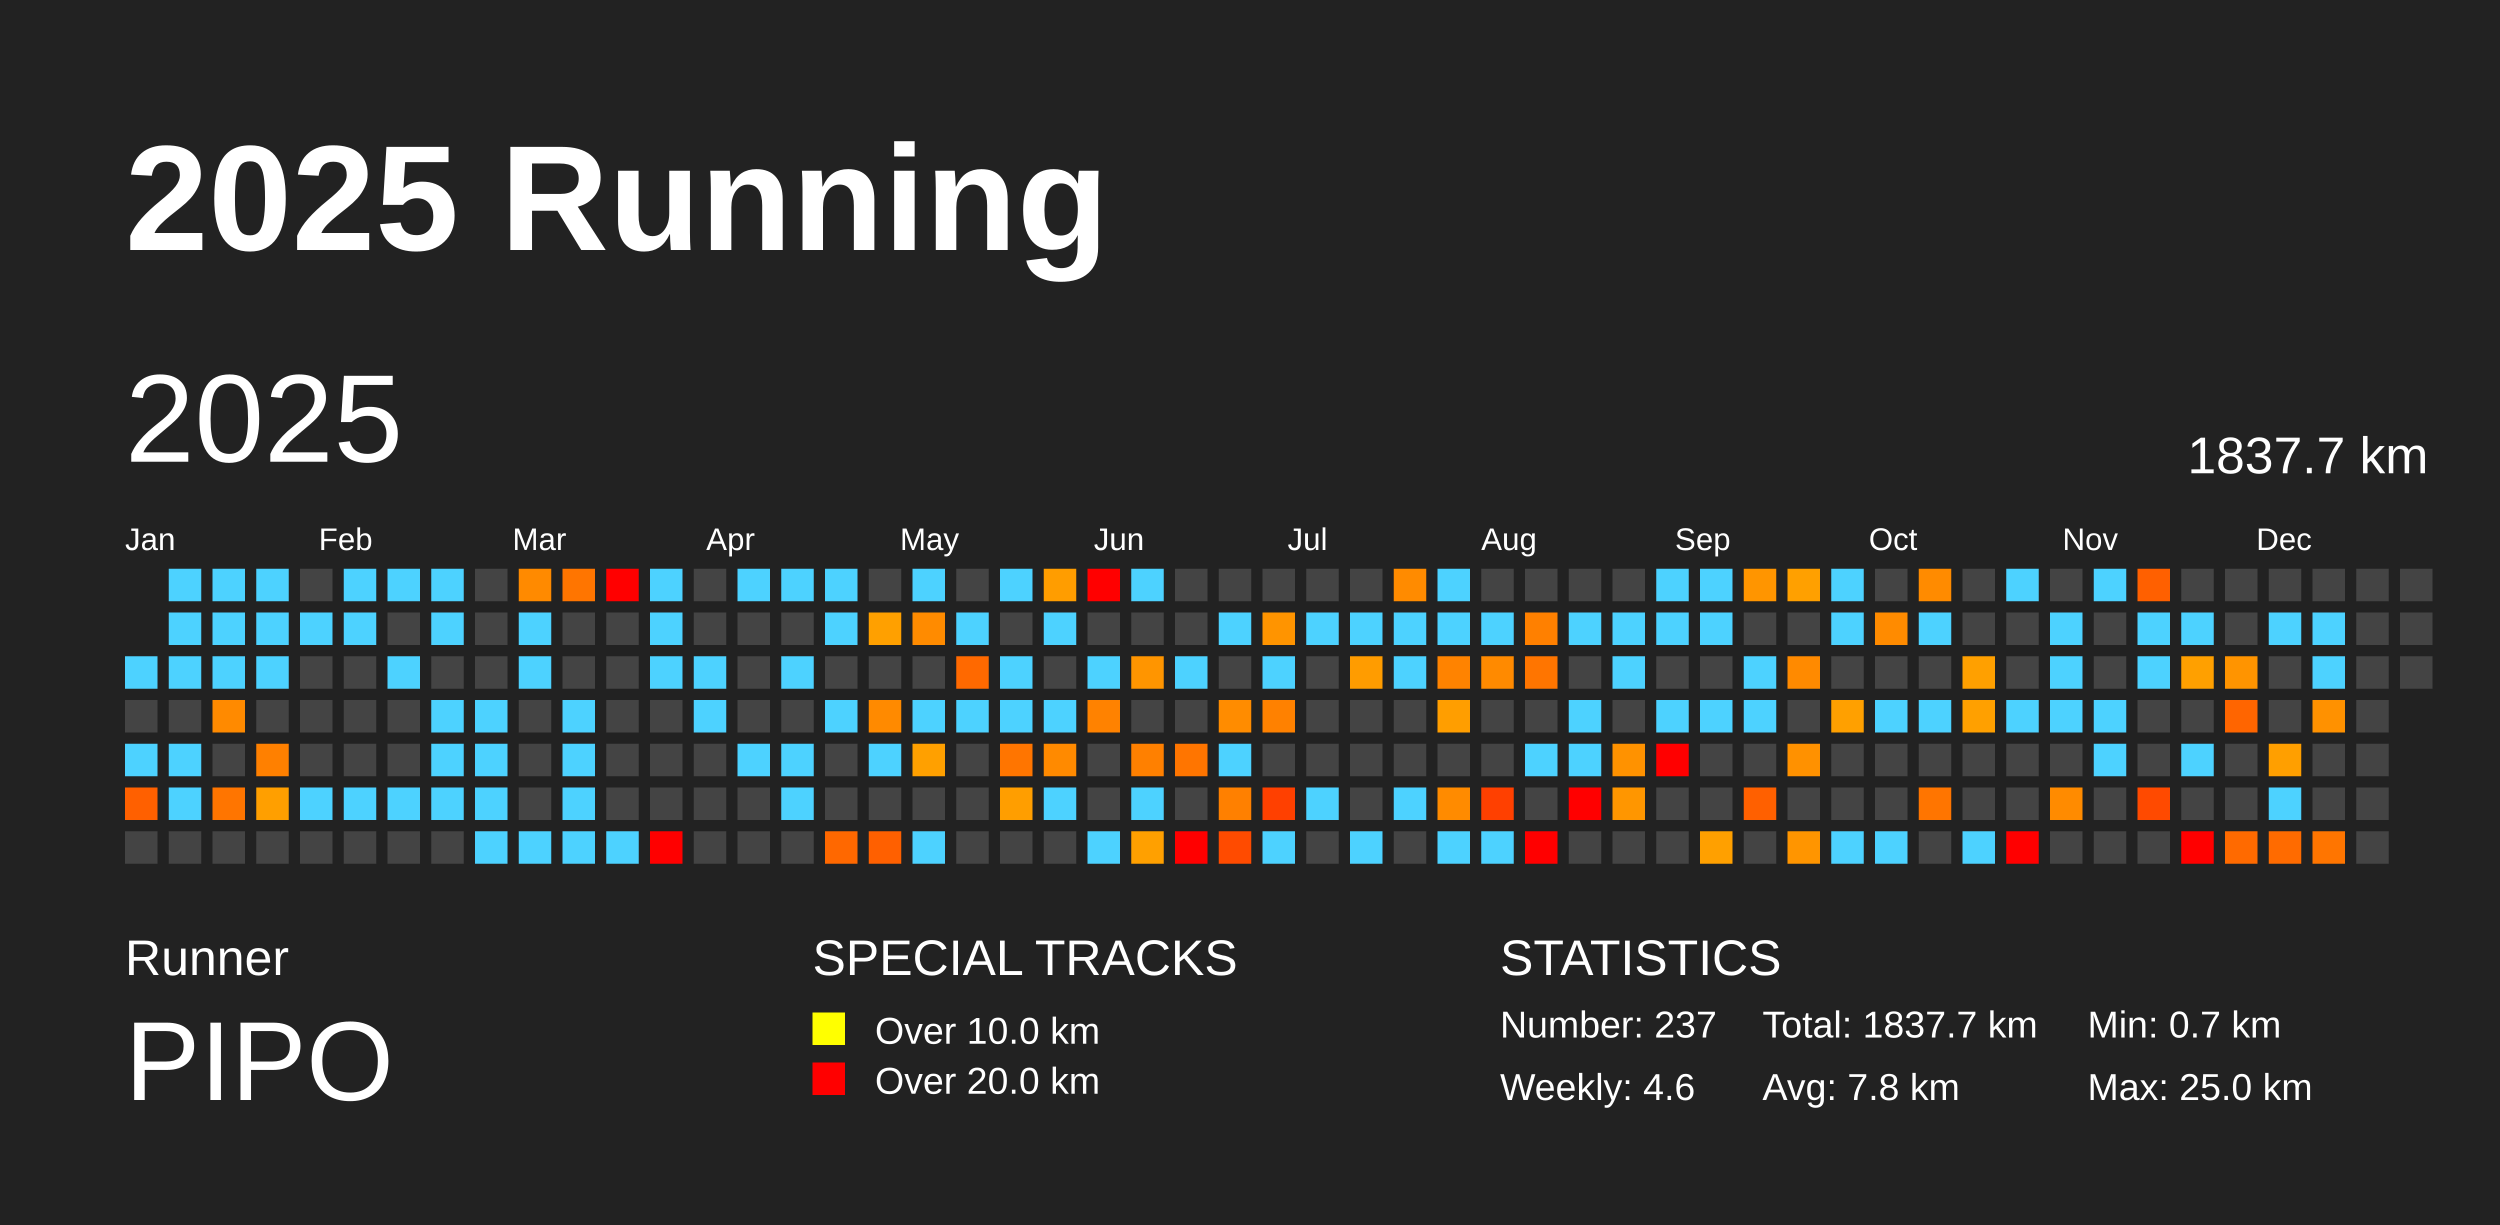
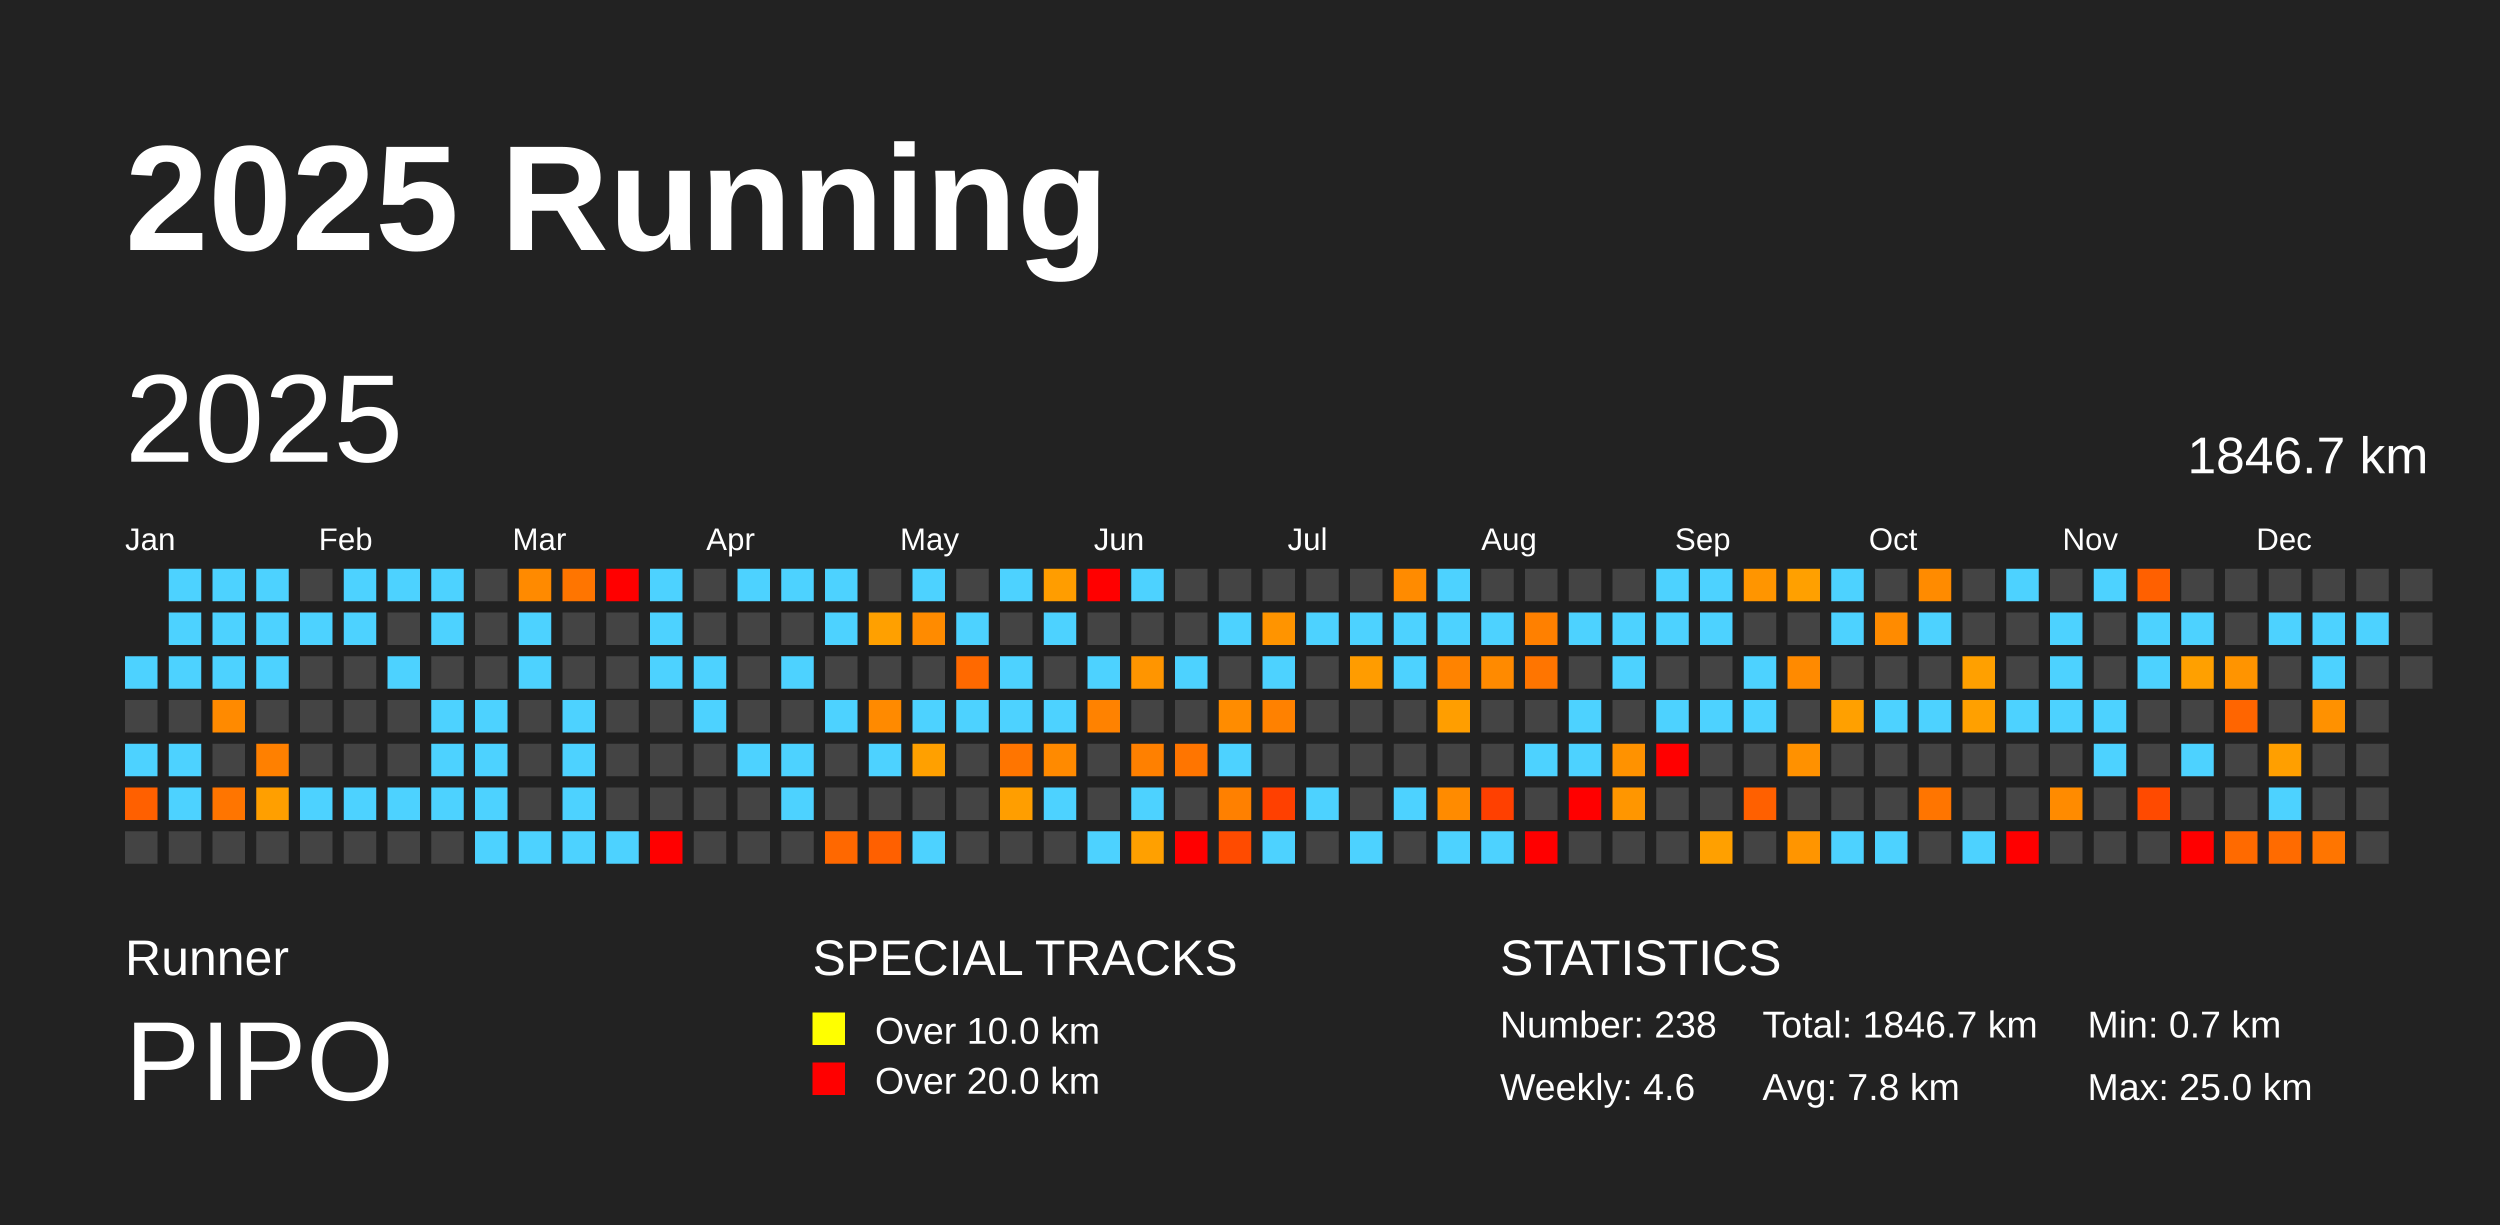
<svg xmlns="http://www.w3.org/2000/svg" baseProfile="full" height="98mm" version="1.1" viewBox="0,0,200,98" width="200mm">
  <defs />
  <rect fill="#222222" height="98" width="200" x="0" y="0" />
  <text fill="#FFFFFF" style="font-size:12px; font-family:Arial; font-weight:bold;" x="10" y="20">2025 Running</text>
  <text fill="#FFFFFF" style="font-size:4px; font-family:Arial" x="10" y="78">Runner</text>
  <text fill="#FFFFFF" style="font-size:9px; font-family:Arial" x="10" y="88">PIPO</text>
  <text fill="#FFFFFF" style="font-size:4px; font-family:Arial" x="65" y="78">SPECIAL TRACKS</text>
  <rect fill="yellow" height="2.6" width="2.6" x="65" y="81" />
  <text fill="#FFFFFF" style="font-size:3px; font-family:Arial" x="70" y="83.5">Over 10.0 km</text>
  <rect fill="red" height="2.6" width="2.6" x="65" y="85" />
  <text fill="#FFFFFF" style="font-size:3px; font-family:Arial" x="70" y="87.5">Over 20.0 km</text>
  <text fill="#FFFFFF" style="font-size:4px; font-family:Arial" x="120" y="78">STATISTICS</text>
-   <text fill="#FFFFFF" style="font-size:3px; font-family:Arial" x="120" y="83">Number: 237</text>
+   <text fill="#FFFFFF" style="font-size:3px; font-family:Arial" x="120" y="83">Number: 238</text>
  <text fill="#FFFFFF" style="font-size:3px; font-family:Arial" x="120" y="88">Weekly: 4.6</text>
-   <text fill="#FFFFFF" style="font-size:3px; font-family:Arial" x="141" y="83">Total: 1837.7 km</text>
+   <text fill="#FFFFFF" style="font-size:3px; font-family:Arial" x="141" y="83">Total: 1846.7 km</text>
  <text fill="#FFFFFF" style="font-size:3px; font-family:Arial" x="141" y="88">Avg: 7.8 km</text>
  <text fill="#FFFFFF" style="font-size:3px; font-family:Arial" x="167" y="83">Min: 0.7 km</text>
  <text fill="#FFFFFF" style="font-size:3px; font-family:Arial" x="167" y="88">Max: 25.0 km</text>
  <text dominant-baseline="hanging" fill="#FFFFFF" style="font-size:10.0px; font-family:Arial;" x="10" y="30">2025</text>
-   <text dominant-baseline="hanging" fill="#FFFFFF" style="font-size:4.125px; font-family:Arial;" x="175" y="35">1837.7 km</text>
+   <text dominant-baseline="hanging" fill="#FFFFFF" style="font-size:4.125px; font-family:Arial;" x="175" y="35">1846.7 km</text>
  <text fill="#FFFFFF" style="font-size:2.5px; font-family:Arial" x="10.0" y="44">Jan</text>
  <text fill="#FFFFFF" style="font-size:2.5px; font-family:Arial" x="25.5" y="44">Feb</text>
  <text fill="#FFFFFF" style="font-size:2.5px; font-family:Arial" x="41.0" y="44">Mar</text>
  <text fill="#FFFFFF" style="font-size:2.5px; font-family:Arial" x="56.5" y="44">Apr</text>
  <text fill="#FFFFFF" style="font-size:2.5px; font-family:Arial" x="72.0" y="44">May</text>
  <text fill="#FFFFFF" style="font-size:2.5px; font-family:Arial" x="87.5" y="44">Jun</text>
  <text fill="#FFFFFF" style="font-size:2.5px; font-family:Arial" x="103.0" y="44">Jul</text>
  <text fill="#FFFFFF" style="font-size:2.5px; font-family:Arial" x="118.5" y="44">Aug</text>
  <text fill="#FFFFFF" style="font-size:2.5px; font-family:Arial" x="134.0" y="44">Sep</text>
  <text fill="#FFFFFF" style="font-size:2.5px; font-family:Arial" x="149.5" y="44">Oct</text>
  <text fill="#FFFFFF" style="font-size:2.5px; font-family:Arial" x="165.0" y="44">Nov</text>
  <text fill="#FFFFFF" style="font-size:2.5px; font-family:Arial" x="180.5" y="44">Dec</text>
  <rect fill="#4dd2ff" height="2.6" width="2.6" x="10.0" y="52.5" />
  <rect fill="#444444" height="2.6" width="2.6" x="10.0" y="56.0" />
  <rect fill="#4dd2ff" height="2.6" width="2.6" x="10.0" y="59.5" />
  <rect fill="#ff6000" height="2.6" width="2.6" x="10.0" y="63.0" />
  <rect fill="#444444" height="2.6" width="2.6" x="10.0" y="66.5" />
  <rect fill="#4dd2ff" height="2.6" width="2.6" x="13.5" y="45.5" />
  <rect fill="#4dd2ff" height="2.6" width="2.6" x="13.5" y="49.0" />
  <rect fill="#4dd2ff" height="2.6" width="2.6" x="13.5" y="52.5" />
  <rect fill="#444444" height="2.6" width="2.6" x="13.5" y="56.0" />
  <rect fill="#4dd2ff" height="2.6" width="2.6" x="13.5" y="59.5" />
  <rect fill="#4dd2ff" height="2.6" width="2.6" x="13.5" y="63.0" />
  <rect fill="#444444" height="2.6" width="2.6" x="13.5" y="66.5" />
  <rect fill="#4dd2ff" height="2.6" width="2.6" x="17.0" y="45.5" />
  <rect fill="#4dd2ff" height="2.6" width="2.6" x="17.0" y="49.0" />
  <rect fill="#4dd2ff" height="2.6" width="2.6" x="17.0" y="52.5" />
  <rect fill="#ff8a00" height="2.6" width="2.6" x="17.0" y="56.0" />
  <rect fill="#444444" height="2.6" width="2.6" x="17.0" y="59.5" />
  <rect fill="#ff7500" height="2.6" width="2.6" x="17.0" y="63.0" />
  <rect fill="#444444" height="2.6" width="2.6" x="17.0" y="66.5" />
  <rect fill="#4dd2ff" height="2.6" width="2.6" x="20.5" y="45.5" />
  <rect fill="#4dd2ff" height="2.6" width="2.6" x="20.5" y="49.0" />
  <rect fill="#4dd2ff" height="2.6" width="2.6" x="20.5" y="52.5" />
  <rect fill="#444444" height="2.6" width="2.6" x="20.5" y="56.0" />
  <rect fill="#ff8000" height="2.6" width="2.6" x="20.5" y="59.5" />
  <rect fill="#ff9f00" height="2.6" width="2.6" x="20.5" y="63.0" />
  <rect fill="#444444" height="2.6" width="2.6" x="20.5" y="66.5" />
  <rect fill="#444444" height="2.6" width="2.6" x="24.0" y="45.5" />
  <rect fill="#4dd2ff" height="2.6" width="2.6" x="24.0" y="49.0" />
  <rect fill="#444444" height="2.6" width="2.6" x="24.0" y="52.5" />
  <rect fill="#444444" height="2.6" width="2.6" x="24.0" y="56.0" />
  <rect fill="#444444" height="2.6" width="2.6" x="24.0" y="59.5" />
  <rect fill="#4dd2ff" height="2.6" width="2.6" x="24.0" y="63.0" />
  <rect fill="#444444" height="2.6" width="2.6" x="24.0" y="66.5" />
  <rect fill="#4dd2ff" height="2.6" width="2.6" x="27.5" y="45.5" />
  <rect fill="#4dd2ff" height="2.6" width="2.6" x="27.5" y="49.0" />
  <rect fill="#444444" height="2.6" width="2.6" x="27.5" y="52.5" />
  <rect fill="#444444" height="2.6" width="2.6" x="27.5" y="56.0" />
  <rect fill="#444444" height="2.6" width="2.6" x="27.5" y="59.5" />
  <rect fill="#4dd2ff" height="2.6" width="2.6" x="27.5" y="63.0" />
  <rect fill="#444444" height="2.6" width="2.6" x="27.5" y="66.5" />
  <rect fill="#4dd2ff" height="2.6" width="2.6" x="31.0" y="45.5" />
  <rect fill="#444444" height="2.6" width="2.6" x="31.0" y="49.0" />
  <rect fill="#4dd2ff" height="2.6" width="2.6" x="31.0" y="52.5" />
  <rect fill="#444444" height="2.6" width="2.6" x="31.0" y="56.0" />
  <rect fill="#444444" height="2.6" width="2.6" x="31.0" y="59.5" />
  <rect fill="#4dd2ff" height="2.6" width="2.6" x="31.0" y="63.0" />
  <rect fill="#444444" height="2.6" width="2.6" x="31.0" y="66.5" />
  <rect fill="#4dd2ff" height="2.6" width="2.6" x="34.5" y="45.5" />
  <rect fill="#4dd2ff" height="2.6" width="2.6" x="34.5" y="49.0" />
  <rect fill="#444444" height="2.6" width="2.6" x="34.5" y="52.5" />
  <rect fill="#4dd2ff" height="2.6" width="2.6" x="34.5" y="56.0" />
  <rect fill="#4dd2ff" height="2.6" width="2.6" x="34.5" y="59.5" />
  <rect fill="#4dd2ff" height="2.6" width="2.6" x="34.5" y="63.0" />
  <rect fill="#444444" height="2.6" width="2.6" x="34.5" y="66.5" />
  <rect fill="#444444" height="2.6" width="2.6" x="38.0" y="45.5" />
  <rect fill="#444444" height="2.6" width="2.6" x="38.0" y="49.0" />
  <rect fill="#444444" height="2.6" width="2.6" x="38.0" y="52.5" />
  <rect fill="#4dd2ff" height="2.6" width="2.6" x="38.0" y="56.0" />
  <rect fill="#4dd2ff" height="2.6" width="2.6" x="38.0" y="59.5" />
  <rect fill="#4dd2ff" height="2.6" width="2.6" x="38.0" y="63.0" />
  <rect fill="#4dd2ff" height="2.6" width="2.6" x="38.0" y="66.5" />
  <rect fill="#ff8a00" height="2.6" width="2.6" x="41.5" y="45.5" />
  <rect fill="#4dd2ff" height="2.6" width="2.6" x="41.5" y="49.0" />
  <rect fill="#4dd2ff" height="2.6" width="2.6" x="41.5" y="52.5" />
  <rect fill="#444444" height="2.6" width="2.6" x="41.5" y="56.0" />
  <rect fill="#444444" height="2.6" width="2.6" x="41.5" y="59.5" />
  <rect fill="#444444" height="2.6" width="2.6" x="41.5" y="63.0" />
  <rect fill="#4dd2ff" height="2.6" width="2.6" x="41.5" y="66.5" />
  <rect fill="#ff7500" height="2.6" width="2.6" x="45.0" y="45.5" />
  <rect fill="#444444" height="2.6" width="2.6" x="45.0" y="49.0" />
  <rect fill="#444444" height="2.6" width="2.6" x="45.0" y="52.5" />
  <rect fill="#4dd2ff" height="2.6" width="2.6" x="45.0" y="56.0" />
  <rect fill="#4dd2ff" height="2.6" width="2.6" x="45.0" y="59.5" />
  <rect fill="#4dd2ff" height="2.6" width="2.6" x="45.0" y="63.0" />
  <rect fill="#4dd2ff" height="2.6" width="2.6" x="45.0" y="66.5" />
  <rect fill="red" height="2.6" width="2.6" x="48.5" y="45.5" />
  <rect fill="#444444" height="2.6" width="2.6" x="48.5" y="49.0" />
  <rect fill="#444444" height="2.6" width="2.6" x="48.5" y="52.5" />
  <rect fill="#444444" height="2.6" width="2.6" x="48.5" y="56.0" />
  <rect fill="#444444" height="2.6" width="2.6" x="48.5" y="59.5" />
  <rect fill="#444444" height="2.6" width="2.6" x="48.5" y="63.0" />
  <rect fill="#4dd2ff" height="2.6" width="2.6" x="48.5" y="66.5" />
  <rect fill="#4dd2ff" height="2.6" width="2.6" x="52.0" y="45.5" />
  <rect fill="#4dd2ff" height="2.6" width="2.6" x="52.0" y="49.0" />
  <rect fill="#4dd2ff" height="2.6" width="2.6" x="52.0" y="52.5" />
  <rect fill="#444444" height="2.6" width="2.6" x="52.0" y="56.0" />
  <rect fill="#444444" height="2.6" width="2.6" x="52.0" y="59.5" />
  <rect fill="#444444" height="2.6" width="2.6" x="52.0" y="63.0" />
  <rect fill="red" height="2.6" width="2.6" x="52.0" y="66.5" />
  <rect fill="#444444" height="2.6" width="2.6" x="55.5" y="45.5" />
  <rect fill="#444444" height="2.6" width="2.6" x="55.5" y="49.0" />
  <rect fill="#4dd2ff" height="2.6" width="2.6" x="55.5" y="52.5" />
  <rect fill="#4dd2ff" height="2.6" width="2.6" x="55.5" y="56.0" />
  <rect fill="#444444" height="2.6" width="2.6" x="55.5" y="59.5" />
  <rect fill="#444444" height="2.6" width="2.6" x="55.5" y="63.0" />
  <rect fill="#444444" height="2.6" width="2.6" x="55.5" y="66.5" />
  <rect fill="#4dd2ff" height="2.6" width="2.6" x="59.0" y="45.5" />
  <rect fill="#444444" height="2.6" width="2.6" x="59.0" y="49.0" />
  <rect fill="#444444" height="2.6" width="2.6" x="59.0" y="52.5" />
  <rect fill="#444444" height="2.6" width="2.6" x="59.0" y="56.0" />
  <rect fill="#4dd2ff" height="2.6" width="2.6" x="59.0" y="59.5" />
  <rect fill="#444444" height="2.6" width="2.6" x="59.0" y="63.0" />
  <rect fill="#444444" height="2.6" width="2.6" x="59.0" y="66.5" />
  <rect fill="#4dd2ff" height="2.6" width="2.6" x="62.5" y="45.5" />
  <rect fill="#444444" height="2.6" width="2.6" x="62.5" y="49.0" />
  <rect fill="#4dd2ff" height="2.6" width="2.6" x="62.5" y="52.5" />
  <rect fill="#444444" height="2.6" width="2.6" x="62.5" y="56.0" />
  <rect fill="#4dd2ff" height="2.6" width="2.6" x="62.5" y="59.5" />
  <rect fill="#4dd2ff" height="2.6" width="2.6" x="62.5" y="63.0" />
  <rect fill="#444444" height="2.6" width="2.6" x="62.5" y="66.5" />
  <rect fill="#4dd2ff" height="2.6" width="2.6" x="66.0" y="45.5" />
  <rect fill="#4dd2ff" height="2.6" width="2.6" x="66.0" y="49.0" />
  <rect fill="#444444" height="2.6" width="2.6" x="66.0" y="52.5" />
  <rect fill="#4dd2ff" height="2.6" width="2.6" x="66.0" y="56.0" />
  <rect fill="#444444" height="2.6" width="2.6" x="66.0" y="59.5" />
  <rect fill="#444444" height="2.6" width="2.6" x="66.0" y="63.0" />
  <rect fill="#ff6800" height="2.6" width="2.6" x="66.0" y="66.5" />
  <rect fill="#444444" height="2.6" width="2.6" x="69.5" y="45.5" />
  <rect fill="#ffa000" height="2.6" width="2.6" x="69.5" y="49.0" />
  <rect fill="#444444" height="2.6" width="2.6" x="69.5" y="52.5" />
  <rect fill="#ff8a00" height="2.6" width="2.6" x="69.5" y="56.0" />
  <rect fill="#4dd2ff" height="2.6" width="2.6" x="69.5" y="59.5" />
  <rect fill="#444444" height="2.6" width="2.6" x="69.5" y="63.0" />
  <rect fill="#ff6000" height="2.6" width="2.6" x="69.5" y="66.5" />
  <rect fill="#4dd2ff" height="2.6" width="2.6" x="73.0" y="45.5" />
  <rect fill="#ff8b00" height="2.6" width="2.6" x="73.0" y="49.0" />
  <rect fill="#444444" height="2.6" width="2.6" x="73.0" y="52.5" />
  <rect fill="#4dd2ff" height="2.6" width="2.6" x="73.0" y="56.0" />
  <rect fill="#ffa000" height="2.6" width="2.6" x="73.0" y="59.5" />
  <rect fill="#444444" height="2.6" width="2.6" x="73.0" y="63.0" />
  <rect fill="#4dd2ff" height="2.6" width="2.6" x="73.0" y="66.5" />
  <rect fill="#444444" height="2.6" width="2.6" x="76.5" y="45.5" />
  <rect fill="#4dd2ff" height="2.6" width="2.6" x="76.5" y="49.0" />
  <rect fill="#ff6900" height="2.6" width="2.6" x="76.5" y="52.5" />
  <rect fill="#4dd2ff" height="2.6" width="2.6" x="76.5" y="56.0" />
  <rect fill="#444444" height="2.6" width="2.6" x="76.5" y="59.5" />
  <rect fill="#444444" height="2.6" width="2.6" x="76.5" y="63.0" />
  <rect fill="#444444" height="2.6" width="2.6" x="76.5" y="66.5" />
  <rect fill="#4dd2ff" height="2.6" width="2.6" x="80.0" y="45.5" />
  <rect fill="#444444" height="2.6" width="2.6" x="80.0" y="49.0" />
  <rect fill="#4dd2ff" height="2.6" width="2.6" x="80.0" y="52.5" />
  <rect fill="#4dd2ff" height="2.6" width="2.6" x="80.0" y="56.0" />
  <rect fill="#ff7500" height="2.6" width="2.6" x="80.0" y="59.5" />
  <rect fill="#ff9e00" height="2.6" width="2.6" x="80.0" y="63.0" />
  <rect fill="#444444" height="2.6" width="2.6" x="80.0" y="66.5" />
  <rect fill="#ff9d00" height="2.6" width="2.6" x="83.5" y="45.5" />
  <rect fill="#4dd2ff" height="2.6" width="2.6" x="83.5" y="49.0" />
  <rect fill="#444444" height="2.6" width="2.6" x="83.5" y="52.5" />
  <rect fill="#4dd2ff" height="2.6" width="2.6" x="83.5" y="56.0" />
  <rect fill="#ff8a00" height="2.6" width="2.6" x="83.5" y="59.5" />
  <rect fill="#4dd2ff" height="2.6" width="2.6" x="83.5" y="63.0" />
  <rect fill="#444444" height="2.6" width="2.6" x="83.5" y="66.5" />
  <rect fill="red" height="2.6" width="2.6" x="87.0" y="45.5" />
  <rect fill="#444444" height="2.6" width="2.6" x="87.0" y="49.0" />
  <rect fill="#4dd2ff" height="2.6" width="2.6" x="87.0" y="52.5" />
  <rect fill="#ff8200" height="2.6" width="2.6" x="87.0" y="56.0" />
  <rect fill="#444444" height="2.6" width="2.6" x="87.0" y="59.5" />
  <rect fill="#444444" height="2.6" width="2.6" x="87.0" y="63.0" />
  <rect fill="#4dd2ff" height="2.6" width="2.6" x="87.0" y="66.5" />
  <rect fill="#4dd2ff" height="2.6" width="2.6" x="90.5" y="45.5" />
  <rect fill="#444444" height="2.6" width="2.6" x="90.5" y="49.0" />
  <rect fill="#ff9500" height="2.6" width="2.6" x="90.5" y="52.5" />
  <rect fill="#444444" height="2.6" width="2.6" x="90.5" y="56.0" />
  <rect fill="#ff8000" height="2.6" width="2.6" x="90.5" y="59.5" />
  <rect fill="#4dd2ff" height="2.6" width="2.6" x="90.5" y="63.0" />
  <rect fill="#ffa000" height="2.6" width="2.6" x="90.5" y="66.5" />
  <rect fill="#444444" height="2.6" width="2.6" x="94.0" y="45.5" />
  <rect fill="#444444" height="2.6" width="2.6" x="94.0" y="49.0" />
  <rect fill="#4dd2ff" height="2.6" width="2.6" x="94.0" y="52.5" />
  <rect fill="#444444" height="2.6" width="2.6" x="94.0" y="56.0" />
  <rect fill="#ff7500" height="2.6" width="2.6" x="94.0" y="59.5" />
  <rect fill="#444444" height="2.6" width="2.6" x="94.0" y="63.0" />
  <rect fill="red" height="2.6" width="2.6" x="94.0" y="66.5" />
  <rect fill="#444444" height="2.6" width="2.6" x="97.5" y="45.5" />
  <rect fill="#4dd2ff" height="2.6" width="2.6" x="97.5" y="49.0" />
  <rect fill="#444444" height="2.6" width="2.6" x="97.5" y="52.5" />
  <rect fill="#ff8c00" height="2.6" width="2.6" x="97.5" y="56.0" />
  <rect fill="#4dd2ff" height="2.6" width="2.6" x="97.5" y="59.5" />
  <rect fill="#ff8000" height="2.6" width="2.6" x="97.5" y="63.0" />
  <rect fill="#ff4b00" height="2.6" width="2.6" x="97.5" y="66.5" />
  <rect fill="#444444" height="2.6" width="2.6" x="101.0" y="45.5" />
  <rect fill="#ff9400" height="2.6" width="2.6" x="101.0" y="49.0" />
  <rect fill="#4dd2ff" height="2.6" width="2.6" x="101.0" y="52.5" />
  <rect fill="#ff8100" height="2.6" width="2.6" x="101.0" y="56.0" />
  <rect fill="#444444" height="2.6" width="2.6" x="101.0" y="59.5" />
  <rect fill="#ff4000" height="2.6" width="2.6" x="101.0" y="63.0" />
  <rect fill="#4dd2ff" height="2.6" width="2.6" x="101.0" y="66.5" />
  <rect fill="#444444" height="2.6" width="2.6" x="104.5" y="45.5" />
  <rect fill="#4dd2ff" height="2.6" width="2.6" x="104.5" y="49.0" />
  <rect fill="#444444" height="2.6" width="2.6" x="104.5" y="52.5" />
  <rect fill="#444444" height="2.6" width="2.6" x="104.5" y="56.0" />
  <rect fill="#444444" height="2.6" width="2.6" x="104.5" y="59.5" />
  <rect fill="#4dd2ff" height="2.6" width="2.6" x="104.5" y="63.0" />
  <rect fill="#444444" height="2.6" width="2.6" x="104.5" y="66.5" />
  <rect fill="#444444" height="2.6" width="2.6" x="108.0" y="45.5" />
  <rect fill="#4dd2ff" height="2.6" width="2.6" x="108.0" y="49.0" />
  <rect fill="#ff9c00" height="2.6" width="2.6" x="108.0" y="52.5" />
  <rect fill="#444444" height="2.6" width="2.6" x="108.0" y="56.0" />
  <rect fill="#444444" height="2.6" width="2.6" x="108.0" y="59.5" />
  <rect fill="#444444" height="2.6" width="2.6" x="108.0" y="63.0" />
  <rect fill="#4dd2ff" height="2.6" width="2.6" x="108.0" y="66.5" />
  <rect fill="#ff8b00" height="2.6" width="2.6" x="111.5" y="45.5" />
  <rect fill="#4dd2ff" height="2.6" width="2.6" x="111.5" y="49.0" />
  <rect fill="#4dd2ff" height="2.6" width="2.6" x="111.5" y="52.5" />
  <rect fill="#444444" height="2.6" width="2.6" x="111.5" y="56.0" />
  <rect fill="#444444" height="2.6" width="2.6" x="111.5" y="59.5" />
  <rect fill="#4dd2ff" height="2.6" width="2.6" x="111.5" y="63.0" />
  <rect fill="#444444" height="2.6" width="2.6" x="111.5" y="66.5" />
  <rect fill="#4dd2ff" height="2.6" width="2.6" x="115.0" y="45.5" />
  <rect fill="#4dd2ff" height="2.6" width="2.6" x="115.0" y="49.0" />
  <rect fill="#ff8300" height="2.6" width="2.6" x="115.0" y="52.5" />
  <rect fill="#ff9e00" height="2.6" width="2.6" x="115.0" y="56.0" />
  <rect fill="#444444" height="2.6" width="2.6" x="115.0" y="59.5" />
  <rect fill="#ff8b00" height="2.6" width="2.6" x="115.0" y="63.0" />
  <rect fill="#4dd2ff" height="2.6" width="2.6" x="115.0" y="66.5" />
  <rect fill="#444444" height="2.6" width="2.6" x="118.5" y="45.5" />
  <rect fill="#4dd2ff" height="2.6" width="2.6" x="118.5" y="49.0" />
  <rect fill="#ff8a00" height="2.6" width="2.6" x="118.5" y="52.5" />
  <rect fill="#444444" height="2.6" width="2.6" x="118.5" y="56.0" />
  <rect fill="#444444" height="2.6" width="2.6" x="118.5" y="59.5" />
  <rect fill="#ff4000" height="2.6" width="2.6" x="118.5" y="63.0" />
  <rect fill="#4dd2ff" height="2.6" width="2.6" x="118.5" y="66.5" />
  <rect fill="#444444" height="2.6" width="2.6" x="122.0" y="45.5" />
  <rect fill="#ff8000" height="2.6" width="2.6" x="122.0" y="49.0" />
  <rect fill="#ff7500" height="2.6" width="2.6" x="122.0" y="52.5" />
  <rect fill="#444444" height="2.6" width="2.6" x="122.0" y="56.0" />
  <rect fill="#4dd2ff" height="2.6" width="2.6" x="122.0" y="59.5" />
  <rect fill="#444444" height="2.6" width="2.6" x="122.0" y="63.0" />
  <rect fill="red" height="2.6" width="2.6" x="122.0" y="66.5" />
  <rect fill="#444444" height="2.6" width="2.6" x="125.5" y="45.5" />
  <rect fill="#4dd2ff" height="2.6" width="2.6" x="125.5" y="49.0" />
  <rect fill="#444444" height="2.6" width="2.6" x="125.5" y="52.5" />
  <rect fill="#4dd2ff" height="2.6" width="2.6" x="125.5" y="56.0" />
  <rect fill="#4dd2ff" height="2.6" width="2.6" x="125.5" y="59.5" />
  <rect fill="red" height="2.6" width="2.6" x="125.5" y="63.0" />
  <rect fill="#444444" height="2.6" width="2.6" x="125.5" y="66.5" />
  <rect fill="#444444" height="2.6" width="2.6" x="129.0" y="45.5" />
  <rect fill="#4dd2ff" height="2.6" width="2.6" x="129.0" y="49.0" />
  <rect fill="#4dd2ff" height="2.6" width="2.6" x="129.0" y="52.5" />
  <rect fill="#444444" height="2.6" width="2.6" x="129.0" y="56.0" />
  <rect fill="#ff9200" height="2.6" width="2.6" x="129.0" y="59.5" />
  <rect fill="#ff9600" height="2.6" width="2.6" x="129.0" y="63.0" />
  <rect fill="#444444" height="2.6" width="2.6" x="129.0" y="66.5" />
  <rect fill="#4dd2ff" height="2.6" width="2.6" x="132.5" y="45.5" />
  <rect fill="#4dd2ff" height="2.6" width="2.6" x="132.5" y="49.0" />
  <rect fill="#444444" height="2.6" width="2.6" x="132.5" y="52.5" />
  <rect fill="#4dd2ff" height="2.6" width="2.6" x="132.5" y="56.0" />
  <rect fill="red" height="2.6" width="2.6" x="132.5" y="59.5" />
  <rect fill="#444444" height="2.6" width="2.6" x="132.5" y="63.0" />
  <rect fill="#444444" height="2.6" width="2.6" x="132.5" y="66.5" />
  <rect fill="#4dd2ff" height="2.6" width="2.6" x="136.0" y="45.5" />
  <rect fill="#4dd2ff" height="2.6" width="2.6" x="136.0" y="49.0" />
  <rect fill="#444444" height="2.6" width="2.6" x="136.0" y="52.5" />
  <rect fill="#4dd2ff" height="2.6" width="2.6" x="136.0" y="56.0" />
  <rect fill="#444444" height="2.6" width="2.6" x="136.0" y="59.5" />
  <rect fill="#444444" height="2.6" width="2.6" x="136.0" y="63.0" />
  <rect fill="#ffa000" height="2.6" width="2.6" x="136.0" y="66.5" />
  <rect fill="#ff9500" height="2.6" width="2.6" x="139.5" y="45.5" />
  <rect fill="#444444" height="2.6" width="2.6" x="139.5" y="49.0" />
  <rect fill="#4dd2ff" height="2.6" width="2.6" x="139.5" y="52.5" />
  <rect fill="#4dd2ff" height="2.6" width="2.6" x="139.5" y="56.0" />
  <rect fill="#444444" height="2.6" width="2.6" x="139.5" y="59.5" />
  <rect fill="#ff6000" height="2.6" width="2.6" x="139.5" y="63.0" />
  <rect fill="#444444" height="2.6" width="2.6" x="139.5" y="66.5" />
  <rect fill="#ffa000" height="2.6" width="2.6" x="143.0" y="45.5" />
  <rect fill="#444444" height="2.6" width="2.6" x="143.0" y="49.0" />
  <rect fill="#ff8a00" height="2.6" width="2.6" x="143.0" y="52.5" />
  <rect fill="#444444" height="2.6" width="2.6" x="143.0" y="56.0" />
  <rect fill="#ff9100" height="2.6" width="2.6" x="143.0" y="59.5" />
  <rect fill="#444444" height="2.6" width="2.6" x="143.0" y="63.0" />
  <rect fill="#ff9500" height="2.6" width="2.6" x="143.0" y="66.5" />
  <rect fill="#4dd2ff" height="2.6" width="2.6" x="146.5" y="45.5" />
  <rect fill="#4dd2ff" height="2.6" width="2.6" x="146.5" y="49.0" />
  <rect fill="#444444" height="2.6" width="2.6" x="146.5" y="52.5" />
  <rect fill="#ffa000" height="2.6" width="2.6" x="146.5" y="56.0" />
  <rect fill="#444444" height="2.6" width="2.6" x="146.5" y="59.5" />
  <rect fill="#444444" height="2.6" width="2.6" x="146.5" y="63.0" />
  <rect fill="#4dd2ff" height="2.6" width="2.6" x="146.5" y="66.5" />
  <rect fill="#444444" height="2.6" width="2.6" x="150.0" y="45.5" />
  <rect fill="#ff8b00" height="2.6" width="2.6" x="150.0" y="49.0" />
  <rect fill="#444444" height="2.6" width="2.6" x="150.0" y="52.5" />
  <rect fill="#4dd2ff" height="2.6" width="2.6" x="150.0" y="56.0" />
  <rect fill="#444444" height="2.6" width="2.6" x="150.0" y="59.5" />
  <rect fill="#444444" height="2.6" width="2.6" x="150.0" y="63.0" />
  <rect fill="#4dd2ff" height="2.6" width="2.6" x="150.0" y="66.5" />
  <rect fill="#ff8b00" height="2.6" width="2.6" x="153.5" y="45.5" />
  <rect fill="#4dd2ff" height="2.6" width="2.6" x="153.5" y="49.0" />
  <rect fill="#444444" height="2.6" width="2.6" x="153.5" y="52.5" />
  <rect fill="#4dd2ff" height="2.6" width="2.6" x="153.5" y="56.0" />
  <rect fill="#444444" height="2.6" width="2.6" x="153.5" y="59.5" />
  <rect fill="#ff7500" height="2.6" width="2.6" x="153.5" y="63.0" />
  <rect fill="#444444" height="2.6" width="2.6" x="153.5" y="66.5" />
  <rect fill="#444444" height="2.6" width="2.6" x="157.0" y="45.5" />
  <rect fill="#444444" height="2.6" width="2.6" x="157.0" y="49.0" />
  <rect fill="#ffa000" height="2.6" width="2.6" x="157.0" y="52.5" />
  <rect fill="#ffa000" height="2.6" width="2.6" x="157.0" y="56.0" />
  <rect fill="#444444" height="2.6" width="2.6" x="157.0" y="59.5" />
  <rect fill="#444444" height="2.6" width="2.6" x="157.0" y="63.0" />
  <rect fill="#4dd2ff" height="2.6" width="2.6" x="157.0" y="66.5" />
  <rect fill="#4dd2ff" height="2.6" width="2.6" x="160.5" y="45.5" />
  <rect fill="#444444" height="2.6" width="2.6" x="160.5" y="49.0" />
  <rect fill="#444444" height="2.6" width="2.6" x="160.5" y="52.5" />
  <rect fill="#4dd2ff" height="2.6" width="2.6" x="160.5" y="56.0" />
  <rect fill="#444444" height="2.6" width="2.6" x="160.5" y="59.5" />
  <rect fill="#444444" height="2.6" width="2.6" x="160.5" y="63.0" />
  <rect fill="red" height="2.6" width="2.6" x="160.5" y="66.5" />
  <rect fill="#444444" height="2.6" width="2.6" x="164.0" y="45.5" />
  <rect fill="#4dd2ff" height="2.6" width="2.6" x="164.0" y="49.0" />
  <rect fill="#4dd2ff" height="2.6" width="2.6" x="164.0" y="52.5" />
  <rect fill="#4dd2ff" height="2.6" width="2.6" x="164.0" y="56.0" />
  <rect fill="#444444" height="2.6" width="2.6" x="164.0" y="59.5" />
  <rect fill="#ff8b00" height="2.6" width="2.6" x="164.0" y="63.0" />
  <rect fill="#444444" height="2.6" width="2.6" x="164.0" y="66.5" />
  <rect fill="#4dd2ff" height="2.6" width="2.6" x="167.5" y="45.5" />
  <rect fill="#444444" height="2.6" width="2.6" x="167.5" y="49.0" />
  <rect fill="#444444" height="2.6" width="2.6" x="167.5" y="52.5" />
  <rect fill="#4dd2ff" height="2.6" width="2.6" x="167.5" y="56.0" />
  <rect fill="#4dd2ff" height="2.6" width="2.6" x="167.5" y="59.5" />
  <rect fill="#444444" height="2.6" width="2.6" x="167.5" y="63.0" />
  <rect fill="#444444" height="2.6" width="2.6" x="167.5" y="66.5" />
  <rect fill="#ff6000" height="2.6" width="2.6" x="171.0" y="45.5" />
  <rect fill="#4dd2ff" height="2.6" width="2.6" x="171.0" y="49.0" />
  <rect fill="#4dd2ff" height="2.6" width="2.6" x="171.0" y="52.5" />
  <rect fill="#444444" height="2.6" width="2.6" x="171.0" y="56.0" />
  <rect fill="#444444" height="2.6" width="2.6" x="171.0" y="59.5" />
  <rect fill="#ff4a00" height="2.6" width="2.6" x="171.0" y="63.0" />
  <rect fill="#444444" height="2.6" width="2.6" x="171.0" y="66.5" />
  <rect fill="#444444" height="2.6" width="2.6" x="174.5" y="45.5" />
  <rect fill="#4dd2ff" height="2.6" width="2.6" x="174.5" y="49.0" />
  <rect fill="#ffa000" height="2.6" width="2.6" x="174.5" y="52.5" />
  <rect fill="#444444" height="2.6" width="2.6" x="174.5" y="56.0" />
  <rect fill="#4dd2ff" height="2.6" width="2.6" x="174.5" y="59.5" />
  <rect fill="#444444" height="2.6" width="2.6" x="174.5" y="63.0" />
  <rect fill="red" height="2.6" width="2.6" x="174.5" y="66.5" />
  <rect fill="#444444" height="2.6" width="2.6" x="178.0" y="45.5" />
  <rect fill="#444444" height="2.6" width="2.6" x="178.0" y="49.0" />
  <rect fill="#ff9400" height="2.6" width="2.6" x="178.0" y="52.5" />
  <rect fill="#ff6500" height="2.6" width="2.6" x="178.0" y="56.0" />
  <rect fill="#444444" height="2.6" width="2.6" x="178.0" y="59.5" />
  <rect fill="#444444" height="2.6" width="2.6" x="178.0" y="63.0" />
  <rect fill="#ff6a00" height="2.6" width="2.6" x="178.0" y="66.5" />
  <rect fill="#444444" height="2.6" width="2.6" x="181.5" y="45.5" />
  <rect fill="#4dd2ff" height="2.6" width="2.6" x="181.5" y="49.0" />
  <rect fill="#444444" height="2.6" width="2.6" x="181.5" y="52.5" />
  <rect fill="#444444" height="2.6" width="2.6" x="181.5" y="56.0" />
  <rect fill="#ff9f00" height="2.6" width="2.6" x="181.5" y="59.5" />
  <rect fill="#4dd2ff" height="2.6" width="2.6" x="181.5" y="63.0" />
  <rect fill="#ff6b00" height="2.6" width="2.6" x="181.5" y="66.5" />
  <rect fill="#444444" height="2.6" width="2.6" x="185.0" y="45.5" />
  <rect fill="#4dd2ff" height="2.6" width="2.6" x="185.0" y="49.0" />
  <rect fill="#4dd2ff" height="2.6" width="2.6" x="185.0" y="52.5" />
  <rect fill="#ff9100" height="2.6" width="2.6" x="185.0" y="56.0" />
  <rect fill="#444444" height="2.6" width="2.6" x="185.0" y="59.5" />
  <rect fill="#444444" height="2.6" width="2.6" x="185.0" y="63.0" />
  <rect fill="#ff7500" height="2.6" width="2.6" x="185.0" y="66.5" />
  <rect fill="#444444" height="2.6" width="2.6" x="188.5" y="45.5" />
-   <rect fill="#444444" height="2.6" width="2.6" x="188.5" y="49.0" />
+   <rect fill="#4dd2ff" height="2.6" width="2.6" x="188.5" y="49.0" />
  <rect fill="#444444" height="2.6" width="2.6" x="188.5" y="52.5" />
  <rect fill="#444444" height="2.6" width="2.6" x="188.5" y="56.0" />
  <rect fill="#444444" height="2.6" width="2.6" x="188.5" y="59.5" />
  <rect fill="#444444" height="2.6" width="2.6" x="188.5" y="63.0" />
  <rect fill="#444444" height="2.6" width="2.6" x="188.5" y="66.5" />
  <rect fill="#444444" height="2.6" width="2.6" x="192.0" y="45.5" />
  <rect fill="#444444" height="2.6" width="2.6" x="192.0" y="49.0" />
  <rect fill="#444444" height="2.6" width="2.6" x="192.0" y="52.5" />
</svg>
